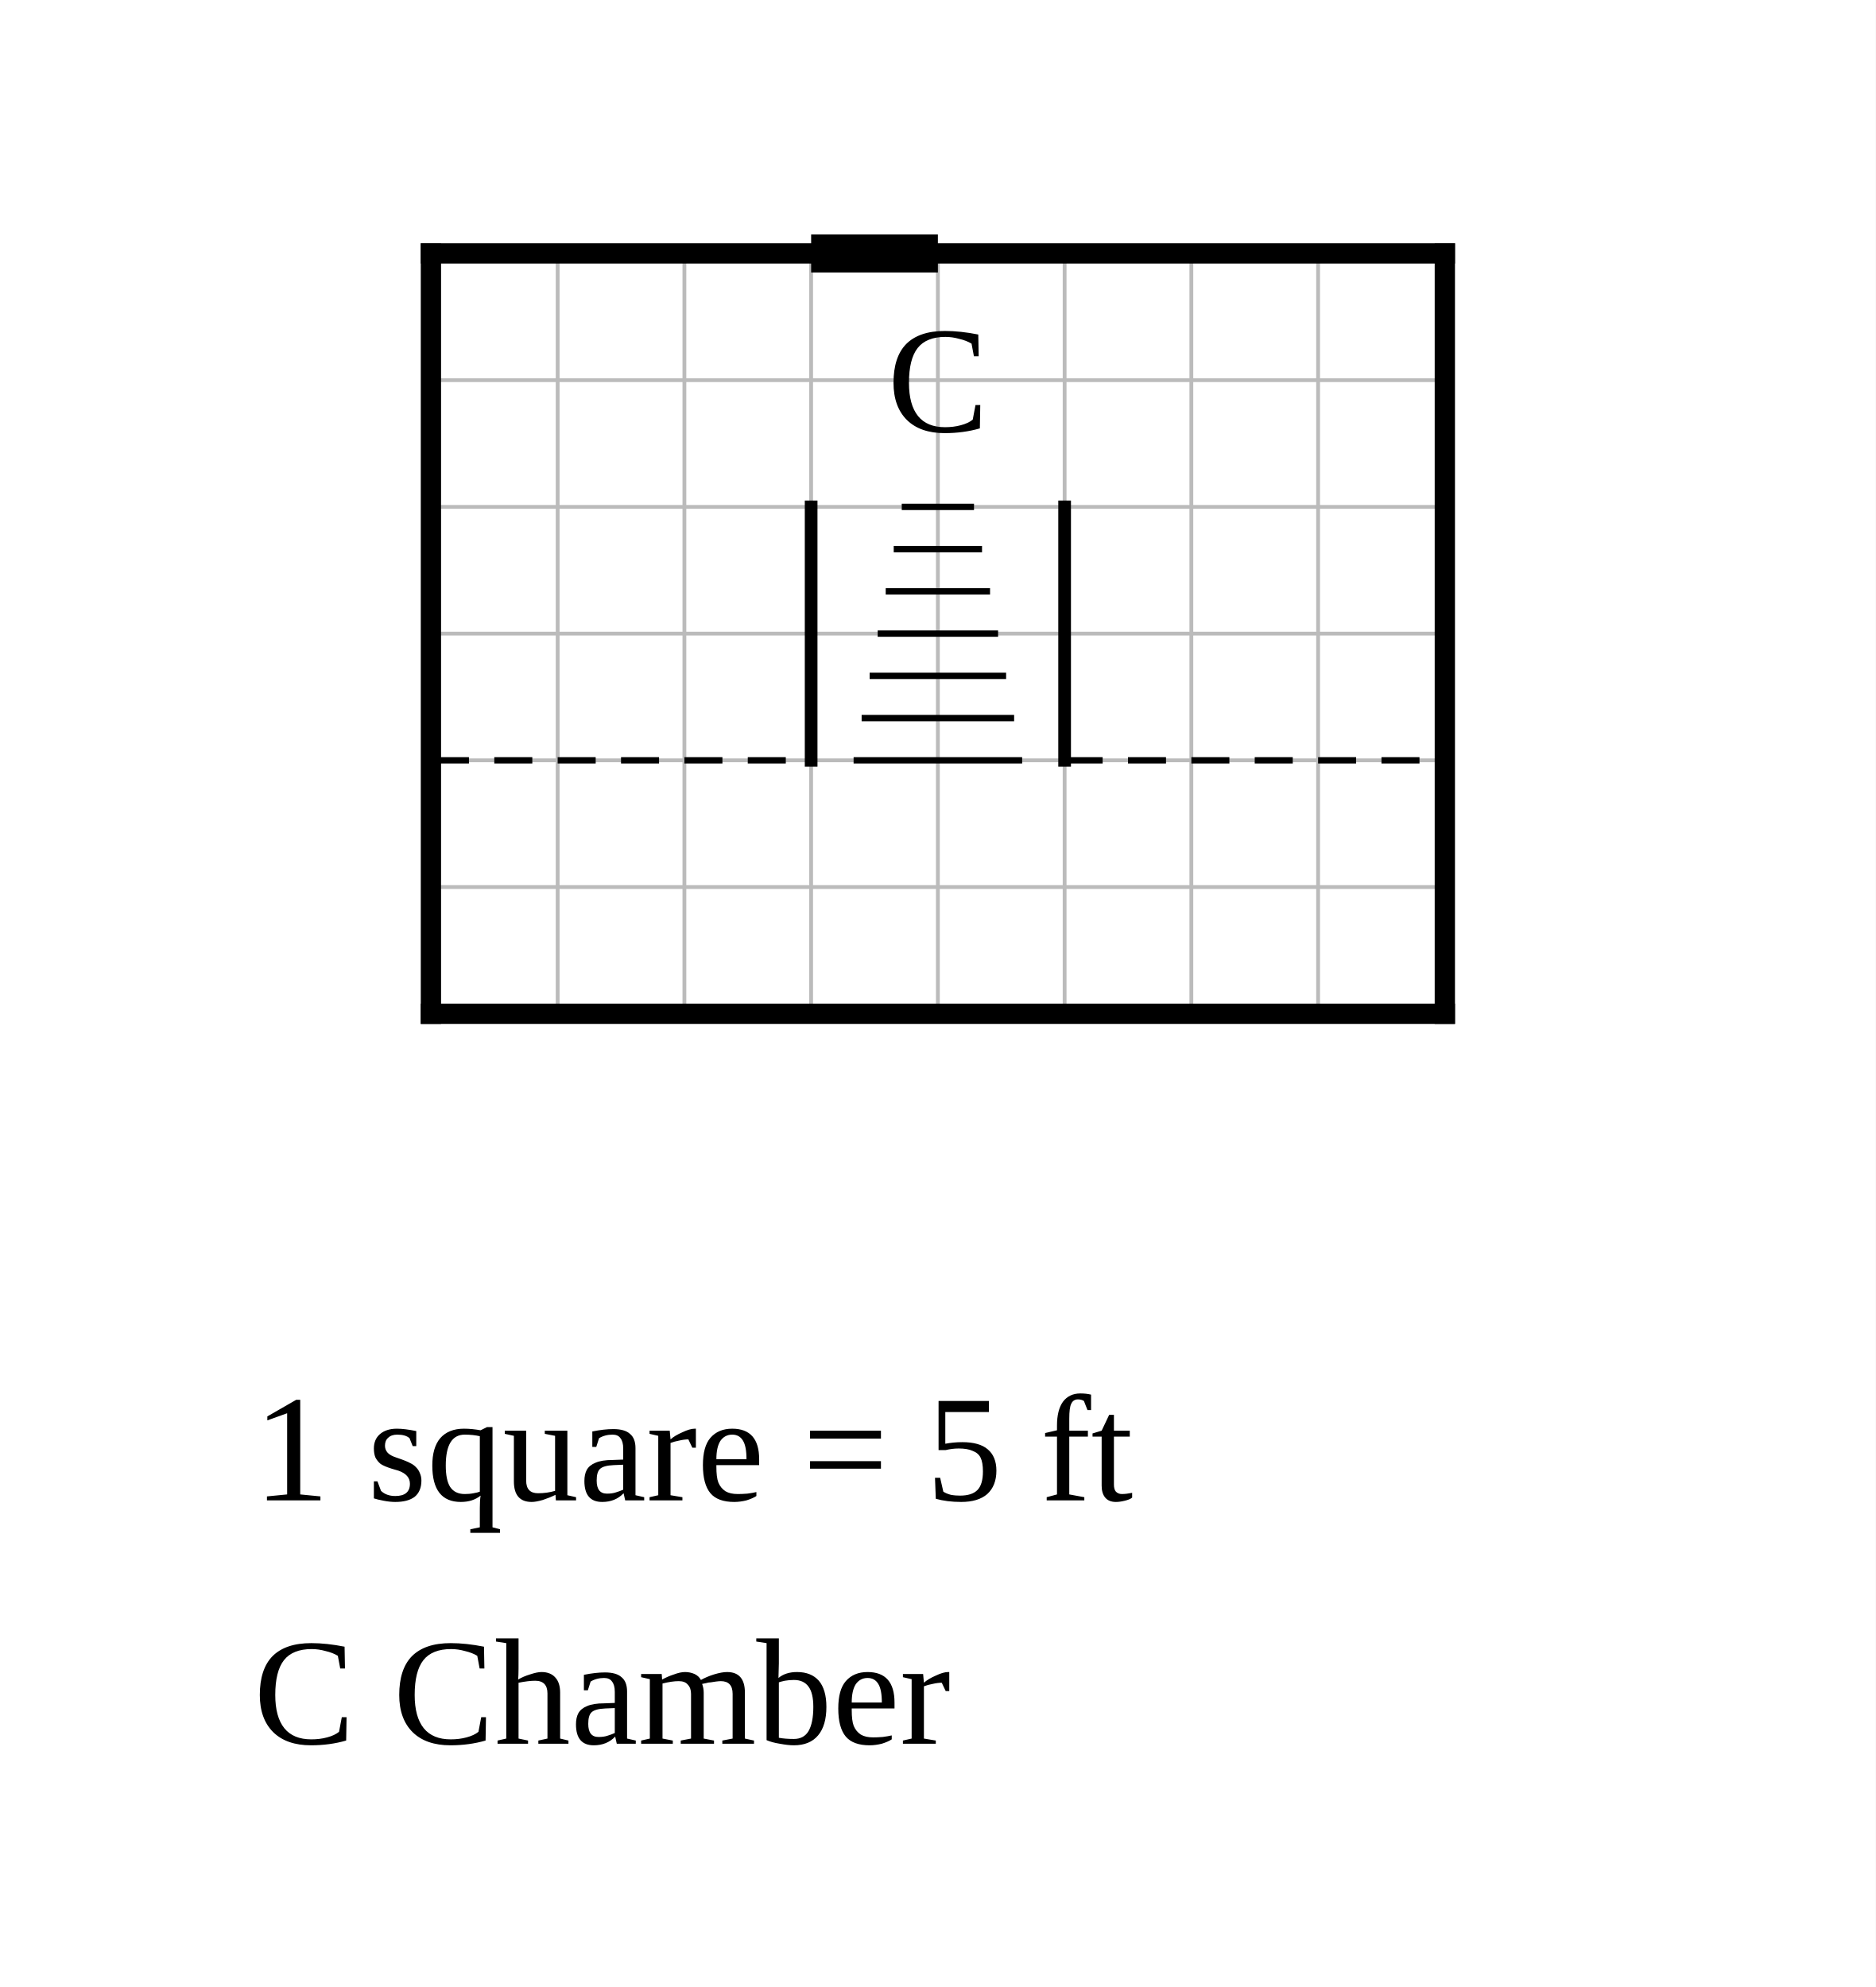
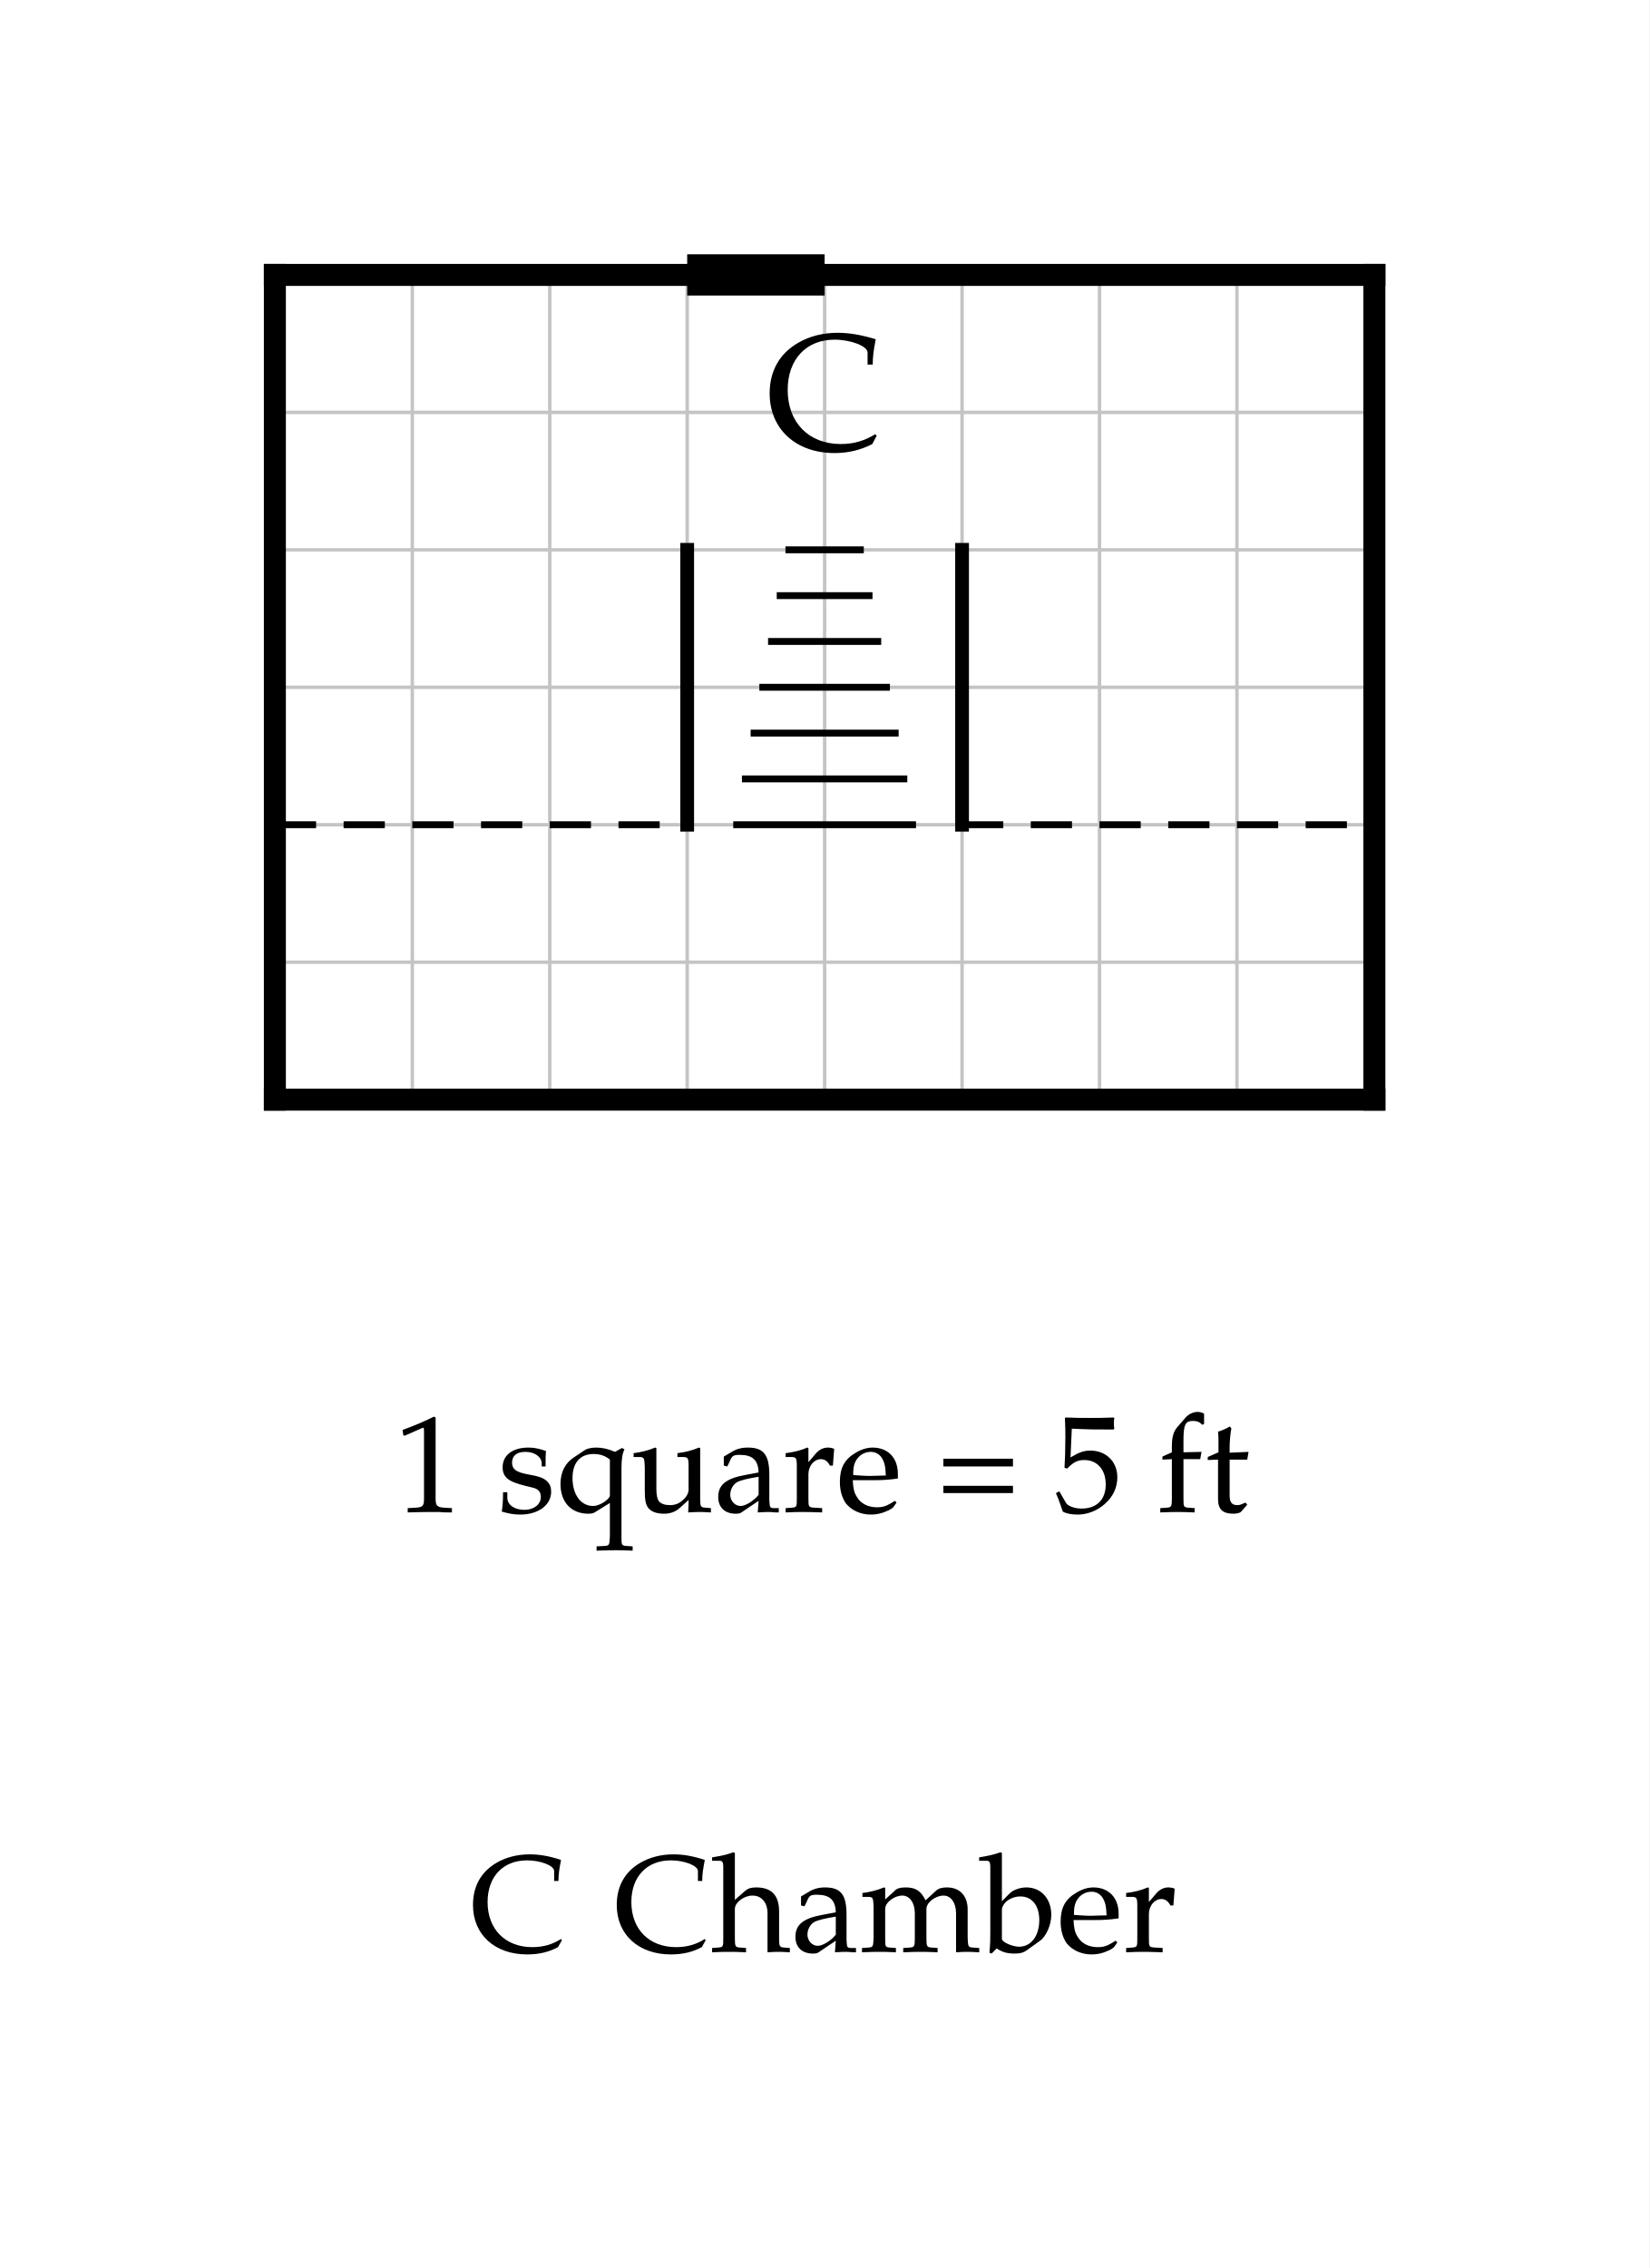
- <svg xmlns="http://www.w3.org/2000/svg" width="740" height="784" viewBox="-17 -10 74 78.4">
-   <rect x="-17" y="-10" width="74" height="78.4" fill="white" />
-   <g stroke="#bbb" stroke-width="0.15">
+ <svg xmlns="http://www.w3.org/2000/svg" width="600" height="825" viewBox="-10 -10 60 82.5" font-family="Palatino, Georgia, Times New Roman, serif" font-weight="400" fill="black">
+   <rect x="-10" y="-10" width="60" height="82.5" fill="white" />
+   <defs>
+     <clipPath id="plan-grid">
+       <path d="M0 20h40v10h-40z M0 0h40v20h-40z" />
+     </clipPath>
+   </defs>
+   <g class="grid" clip-path="url(#plan-grid)" stroke="#c4c4c4" stroke-width="0.125">
    <line x1="0" y1="0" x2="0" y2="30" />
    <line x1="5" y1="0" x2="5" y2="30" />
    <line x1="10" y1="0" x2="10" y2="30" />
    <line x1="15" y1="0" x2="15" y2="30" />
    <line x1="20" y1="0" x2="20" y2="30" />
    <line x1="25" y1="0" x2="25" y2="30" />
    <line x1="30" y1="0" x2="30" y2="30" />
    <line x1="35" y1="0" x2="35" y2="30" />
    <line x1="40" y1="0" x2="40" y2="30" />
    <line x1="0" y1="0" x2="40" y2="0" />
    <line x1="0" y1="5" x2="40" y2="5" />
    <line x1="0" y1="10" x2="40" y2="10" />
    <line x1="0" y1="15" x2="40" y2="15" />
    <line x1="0" y1="20" x2="40" y2="20" />
    <line x1="0" y1="25" x2="40" y2="25" />
    <line x1="0" y1="30" x2="40" y2="30" />
  </g>
  <line class="wall exterior" x1="0" y1="0" x2="0" y2="30" stroke="black" stroke-width="0.8" stroke-linecap="square" />
  <line class="wall exterior" x1="0" y1="0" x2="40" y2="0" stroke="black" stroke-width="0.8" stroke-linecap="square" />
  <line class="wall exterior" x1="0" y1="30" x2="40" y2="30" stroke="black" stroke-width="0.8" stroke-linecap="square" />
  <line class="wall exterior" x1="40" y1="0" x2="40" y2="30" stroke="black" stroke-width="0.8" stroke-linecap="square" />
  <text data-block="chamber" x="20" y="5" text-anchor="middle" dominant-baseline="central" font-size="6">C</text>
  <line class="divider" x1="0" y1="20" x2="15" y2="20" stroke="black" stroke-width="0.25" stroke-dasharray="1.5 1" />
  <line class="divider" x1="25" y1="20" x2="40" y2="20" stroke="black" stroke-width="0.25" stroke-dasharray="1.5 1" />
  <g class="stairs" data-room="low">
    <line x1="15" y1="10" x2="15" y2="20" stroke="black" stroke-width="0.5" stroke-linecap="square" />
    <line x1="25" y1="10" x2="25" y2="20" stroke="black" stroke-width="0.5" stroke-linecap="square" />
    <line x1="18.575" y1="10" x2="21.425" y2="10" stroke="black" stroke-width="0.25" />
    <line x1="18.258" y1="11.667" x2="21.742" y2="11.667" stroke="black" stroke-width="0.25" />
    <line x1="17.942" y1="13.333" x2="22.058" y2="13.333" stroke="black" stroke-width="0.25" />
    <line x1="17.625" y1="15" x2="22.375" y2="15" stroke="black" stroke-width="0.25" />
    <line x1="17.308" y1="16.667" x2="22.692" y2="16.667" stroke="black" stroke-width="0.25" />
    <line x1="16.992" y1="18.333" x2="23.008" y2="18.333" stroke="black" stroke-width="0.25" />
    <line x1="16.675" y1="20" x2="23.325" y2="20" stroke="black" stroke-width="0.25" />
  </g>
  <line class="door" x1="15" y1="0" x2="20" y2="0" stroke="black" stroke-width="1.5" />
-   <text class="scale" x="-7" y="49.2" font-size="6">1 square = 5 ft</text>
-   <text class="key" x="-7" y="58.8" font-size="6">C  Chamber</text>
+   <g class="scale" font-size="5">
+     <text x="4.348" y="45">1 square = 5 ft</text>
+   </g>
+   <g class="key" font-size="5">
+     <text x="7.096" y="61">C</text>
+     <text x="12.328" y="61">Chamber</text>
+   </g>
</svg>
